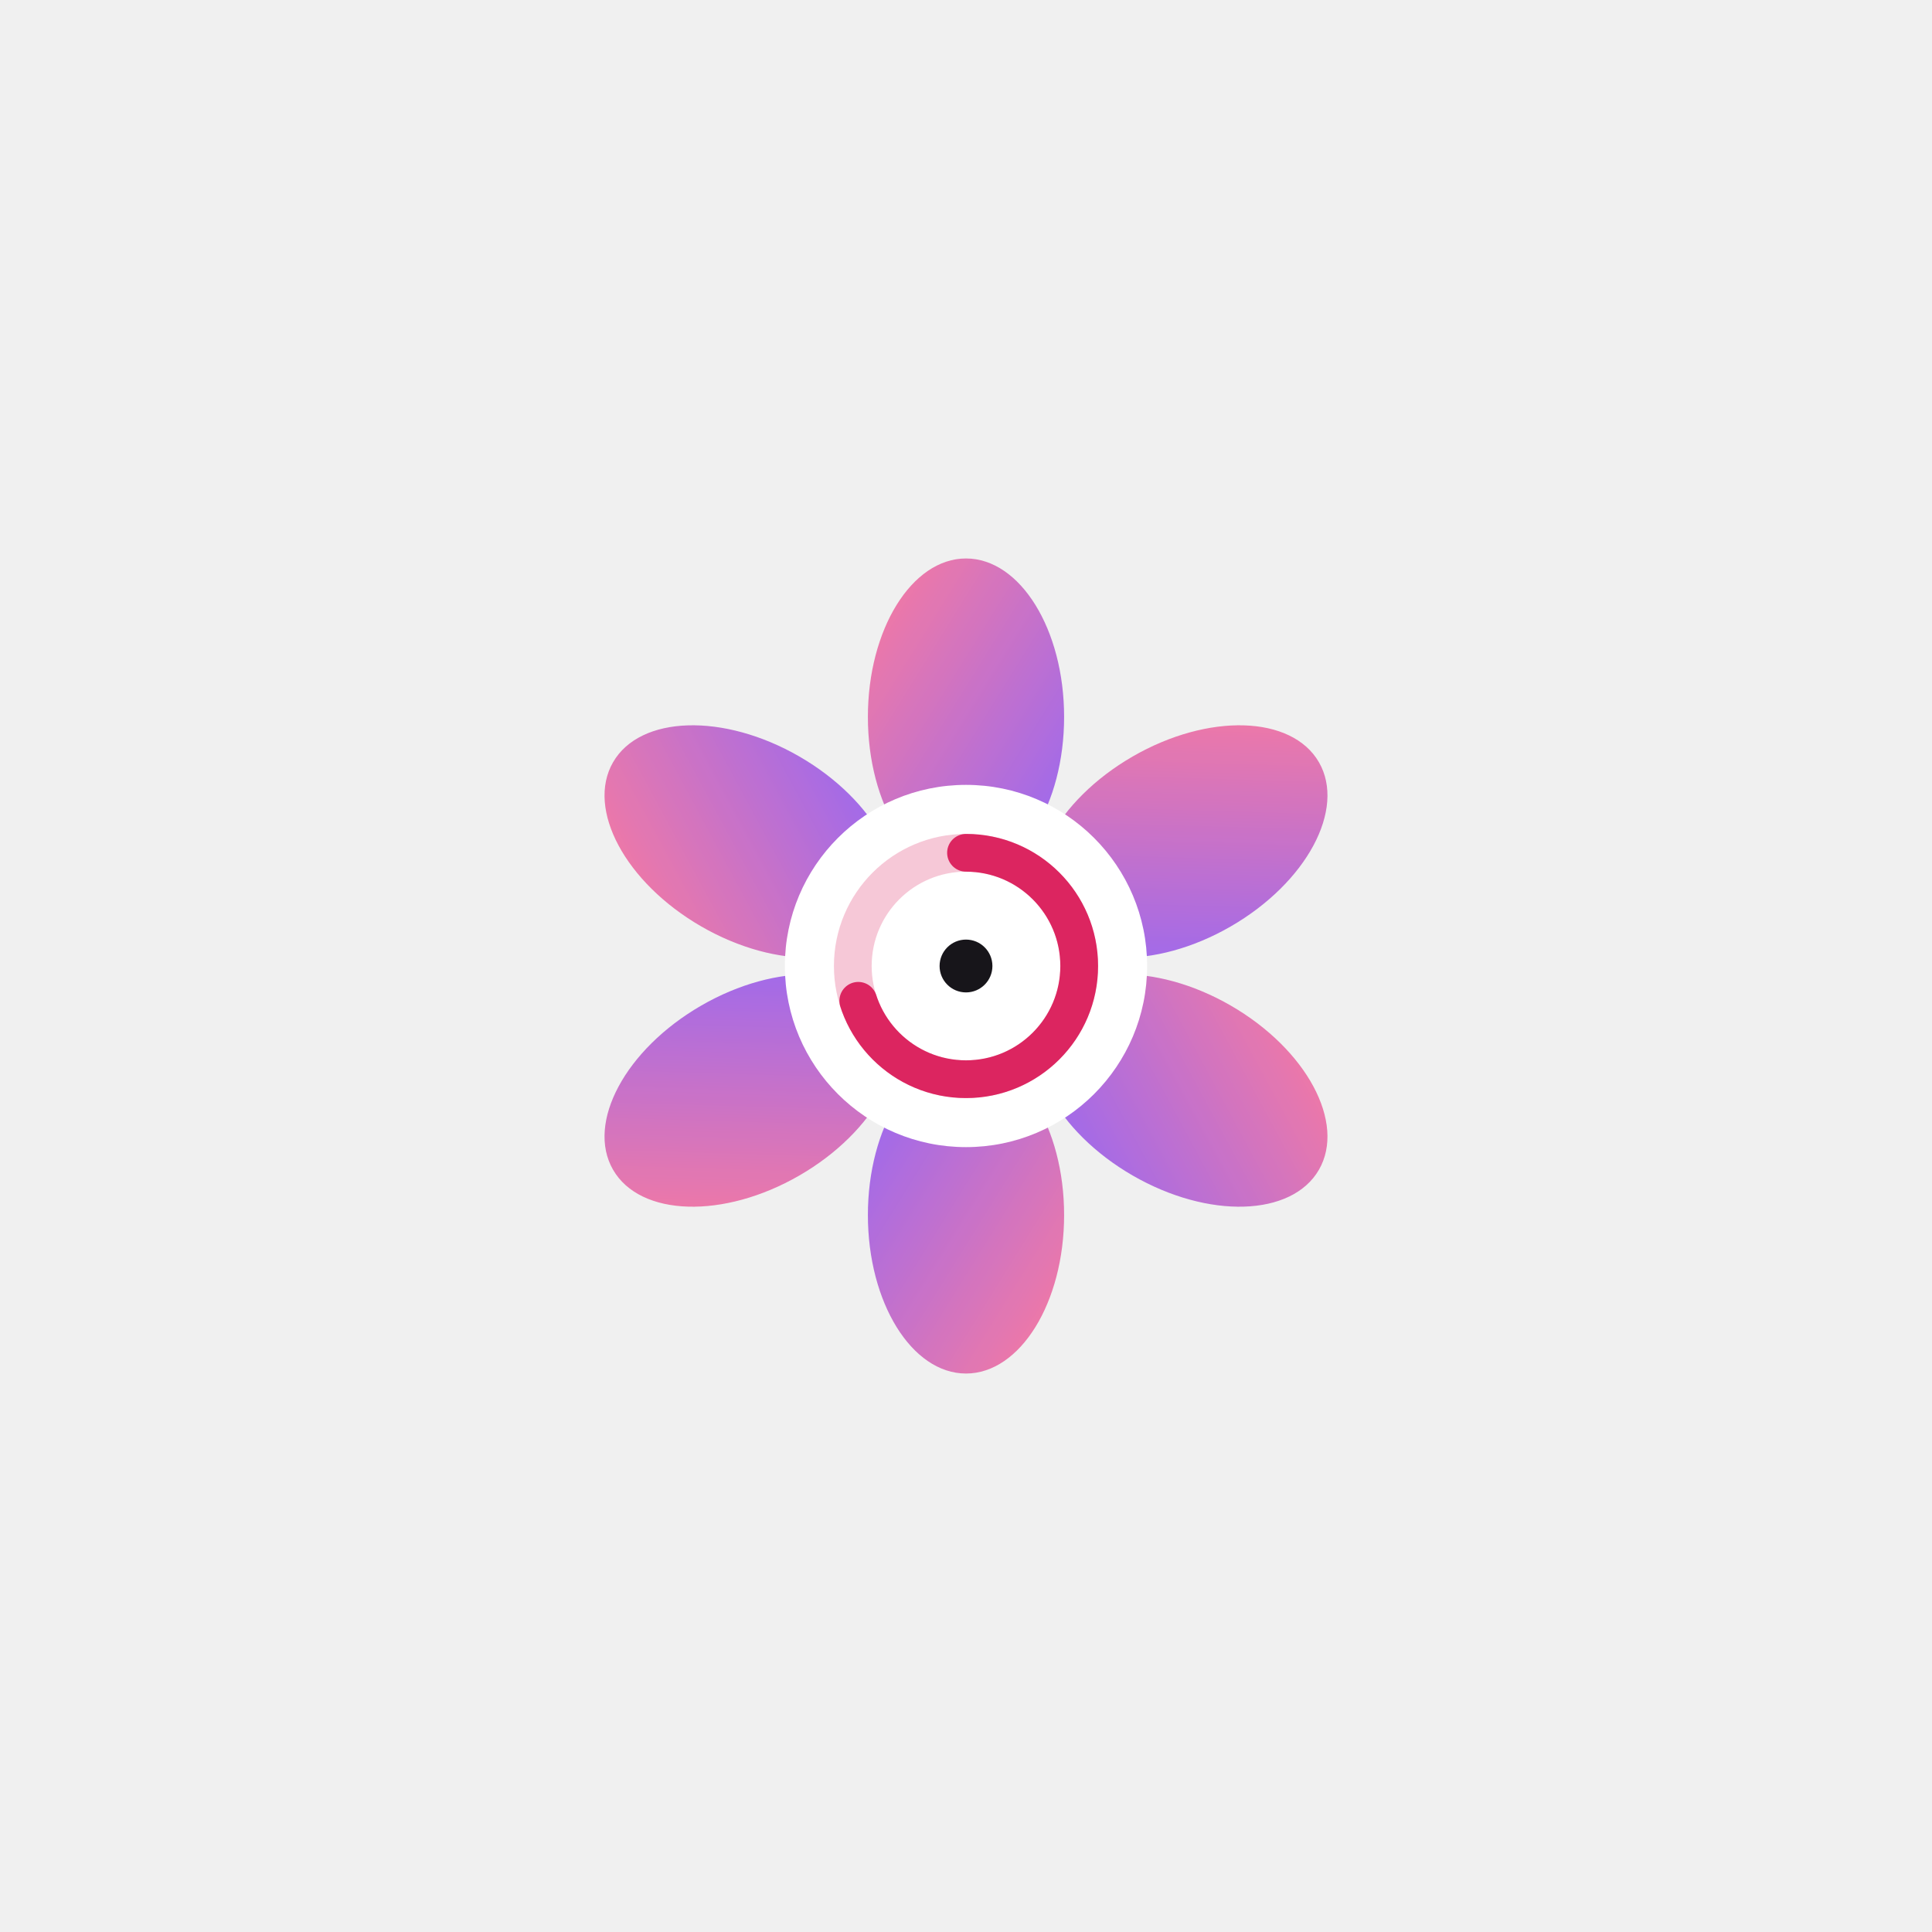
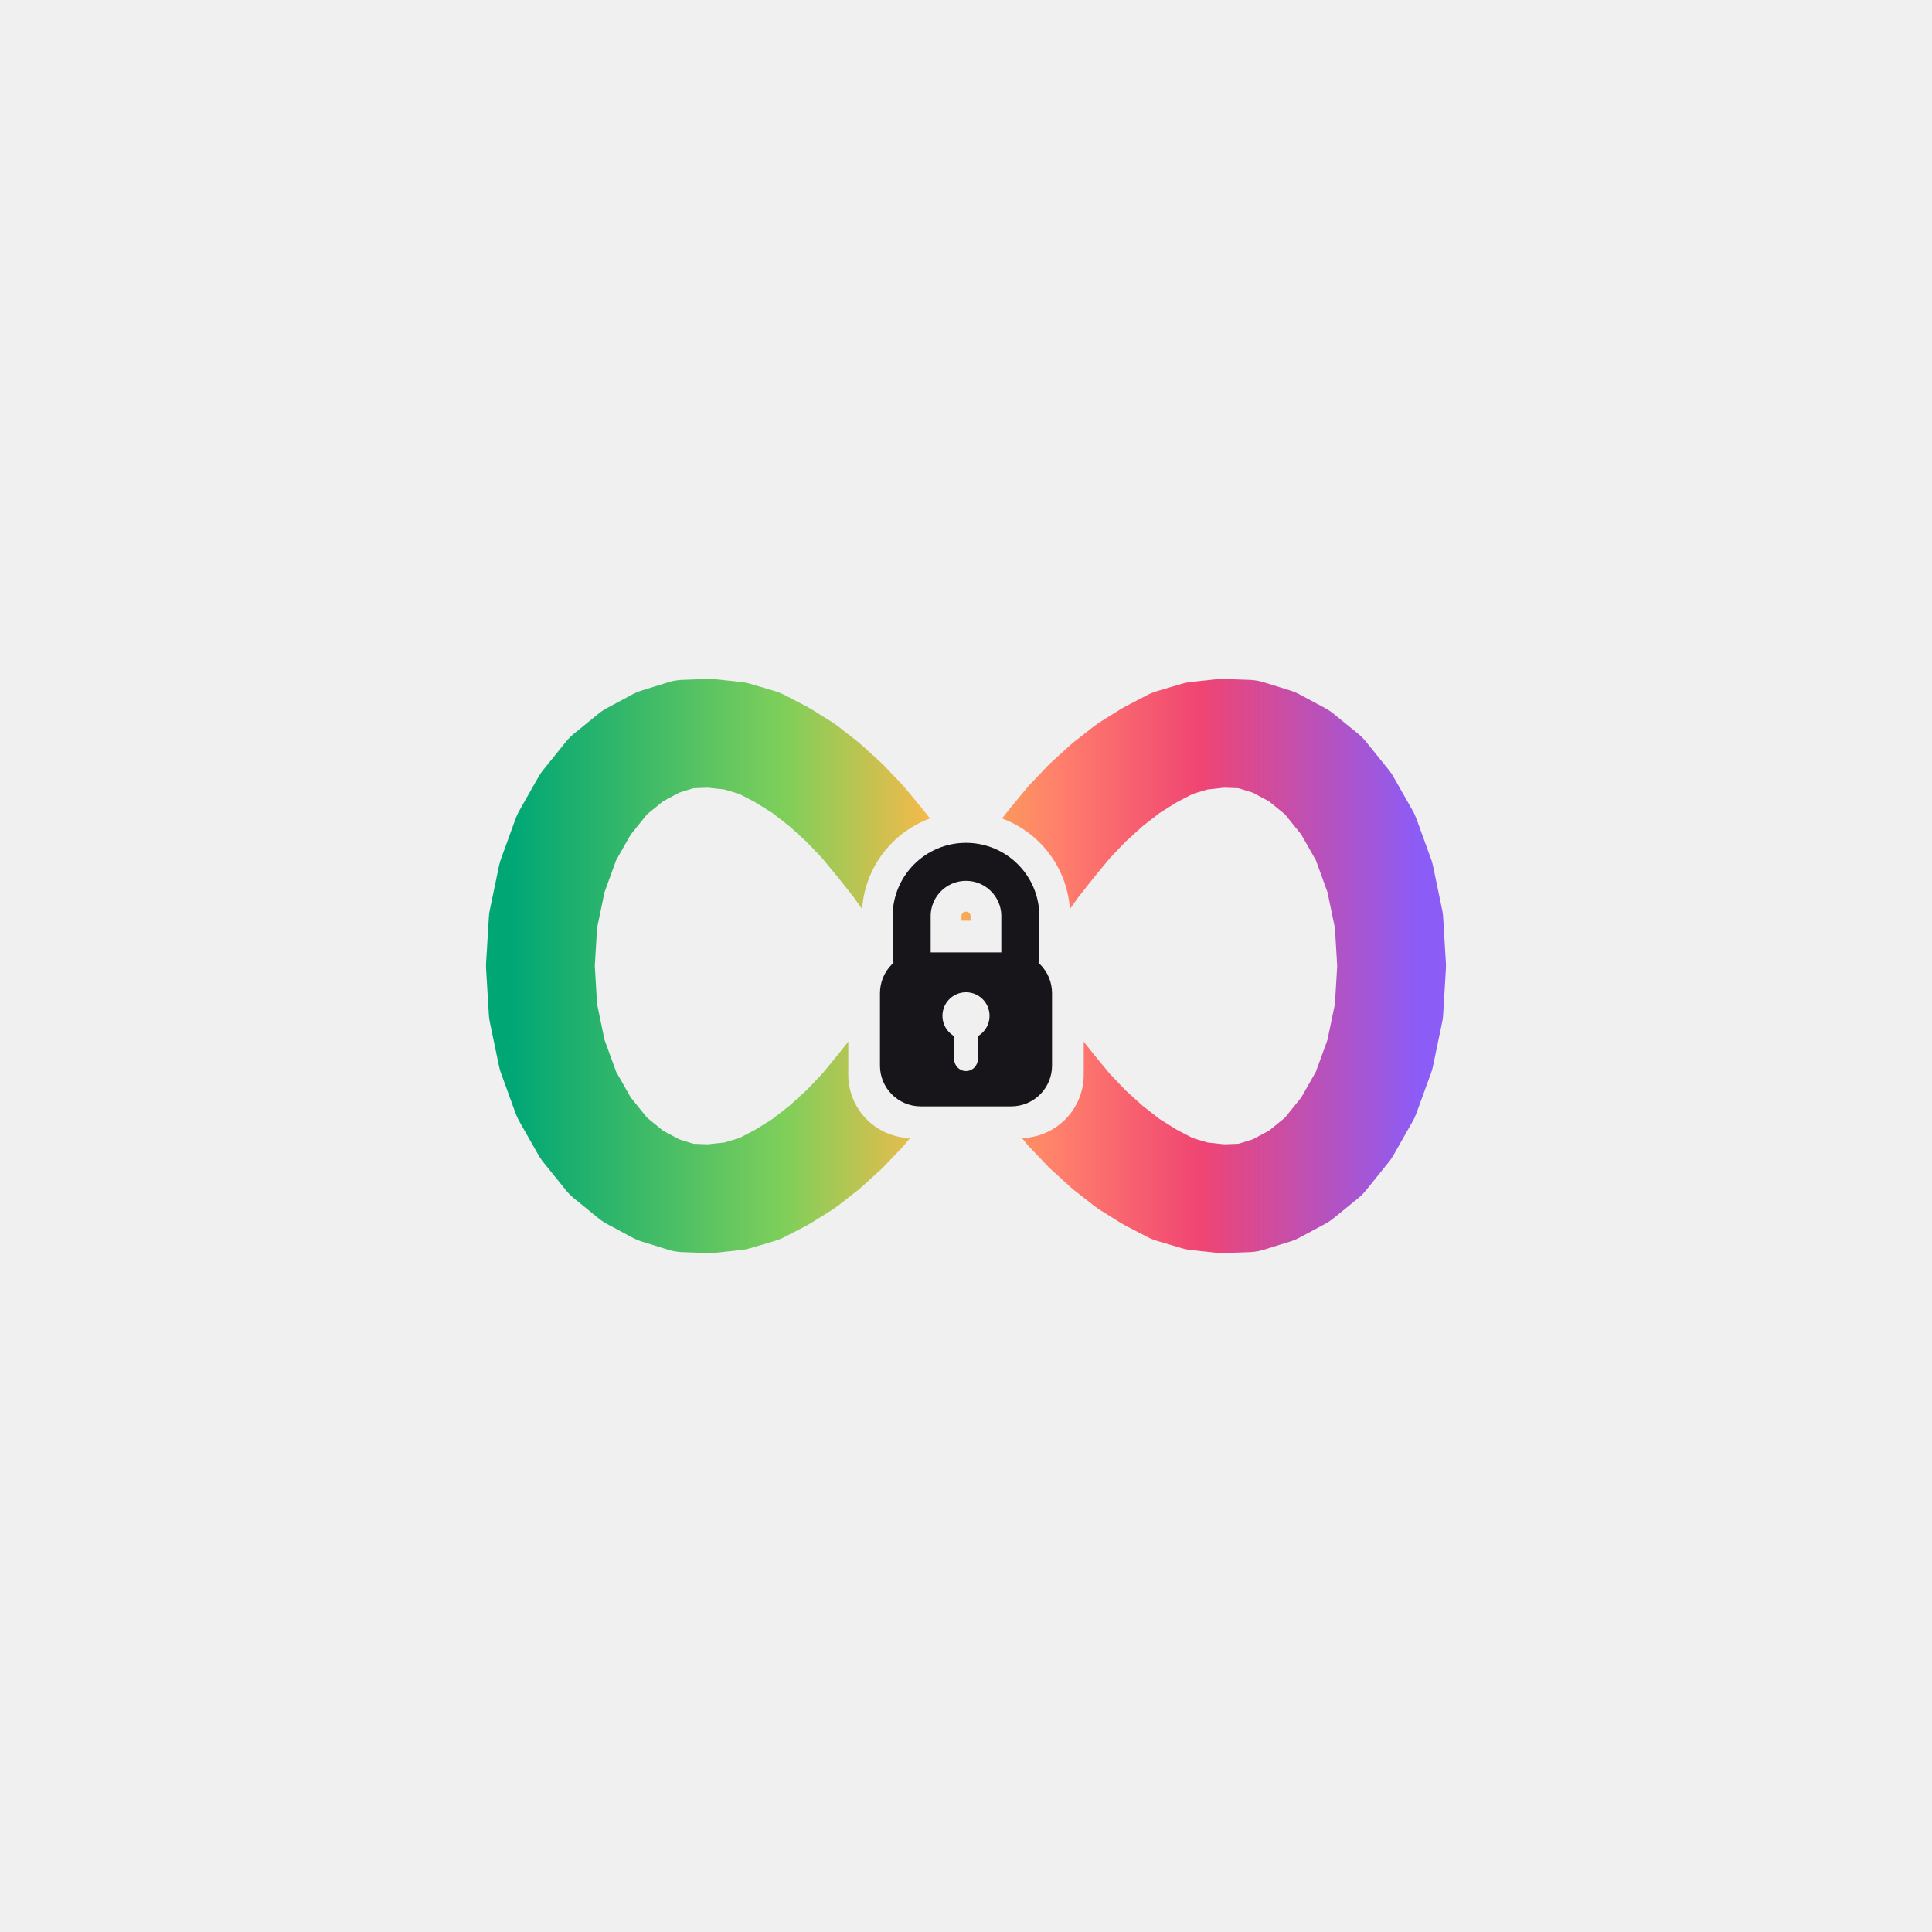
- <svg xmlns="http://www.w3.org/2000/svg" viewBox="0 0 1024 1024">
-   <defs>
-     <linearGradient id="bloom-petal" x1="0" y1="0" x2="1" y2="1">
-       <stop offset="0" stop-color="#fb7195" />
-       <stop offset="1" stop-color="#8b5cf6" />
-     </linearGradient>
-   </defs>
-   <g transform="translate(256 256) scale(4)">
-     <ellipse cx="64" cy="31" rx="13" ry="21" transform="rotate(0 64 64)" fill="url(#bloom-petal)" opacity="0.92" />
-     <ellipse cx="64" cy="31" rx="13" ry="21" transform="rotate(60 64 64)" fill="url(#bloom-petal)" opacity="0.92" />
-     <ellipse cx="64" cy="31" rx="13" ry="21" transform="rotate(120 64 64)" fill="url(#bloom-petal)" opacity="0.92" />
-     <ellipse cx="64" cy="31" rx="13" ry="21" transform="rotate(180 64 64)" fill="url(#bloom-petal)" opacity="0.92" />
-     <ellipse cx="64" cy="31" rx="13" ry="21" transform="rotate(240 64 64)" fill="url(#bloom-petal)" opacity="0.92" />
-     <ellipse cx="64" cy="31" rx="13" ry="21" transform="rotate(300 64 64)" fill="url(#bloom-petal)" opacity="0.92" />
-     <circle cx="64" cy="64" r="24" fill="#ffffff" />
-     <circle cx="64" cy="64" r="15" fill="none" stroke="#dc2560" stroke-opacity="0.25" stroke-width="5" />
-     <circle cx="64" cy="64" r="15" fill="none" stroke="#dc2560" stroke-width="5" stroke-linecap="round" stroke-dasharray="66 94.25" transform="rotate(-90 64 64)" />
-     <circle cx="64" cy="64" r="3.5" fill="#17151a" />
+ <svg xmlns="http://www.w3.org/2000/svg" viewBox="0 0 128 128" role="img" aria-label="Bloom Authenticator">
+   <g transform="translate(25.6 25.6) scale(0.6)">
+     <defs>
+       <linearGradient id="af-flow" x1="14" y1="0" x2="114" y2="0" gradientUnits="userSpaceOnUse">
+         <stop offset="0" stop-color="#00a775" />
+         <stop offset="0.3" stop-color="#7fcf5a" />
+         <stop offset="0.46" stop-color="#f5b94a" />
+         <stop offset="0.6" stop-color="#ff806b" />
+         <stop offset="0.76" stop-color="#f04473" />
+         <stop offset="1" stop-color="#8b5cf6" />
+       </linearGradient>
+       <mask id="af-cut" maskUnits="userSpaceOnUse" x="0" y="0" width="128" height="128">
+         <rect width="128" height="128" fill="#fff" />
+         <path d="M58 63 V58.5 A6 6 0 0 1 70 58.5 V63" fill="none" stroke="#000" stroke-width="11" stroke-linecap="round" />
+         <rect x="51" y="59" width="26" height="24" rx="7" fill="#000" />
+       </mask>
+       <mask id="af-hole" maskUnits="userSpaceOnUse" x="0" y="0" width="128" height="128">
+         <rect width="128" height="128" fill="#fff" />
+         <circle cx="64" cy="69.5" r="2.6" fill="#000" />
+         <rect x="62.7" y="70" width="2.6" height="5.6" rx="1.3" fill="#000" />
+       </mask>
+     </defs>
+     <path d="M111.0 64.0 L110.7 69.0 L109.7 73.8 L108.1 78.2 L106.0 81.9 L103.5 85.0 L100.8 87.2 L98.0 88.7 L95.1 89.6 L92.3 89.7 L89.5 89.4 L86.8 88.6 L84.3 87.3 L81.9 85.8 L79.6 84.0 L77.4 82.0 L75.4 79.9 L73.5 77.6 L71.6 75.2 L69.9 72.8 L68.1 70.3 L66.5 67.8 L64.8 65.3 L63.2 62.7 L61.5 60.2 L59.9 57.7 L58.1 55.2 L56.4 52.8 L54.5 50.4 L52.6 48.1 L50.6 46.0 L48.4 44.0 L46.1 42.2 L43.7 40.7 L41.2 39.4 L38.5 38.6 L35.7 38.3 L32.9 38.4 L30.0 39.3 L27.2 40.8 L24.5 43.0 L22.0 46.1 L19.9 49.8 L18.3 54.2 L17.3 59.0 L17.0 64.0 L17.3 69.0 L18.3 73.8 L19.9 78.2 L22.0 81.9 L24.5 85.0 L27.2 87.2 L30.0 88.7 L32.9 89.6 L35.7 89.7 L38.5 89.4 L41.2 88.6 L43.7 87.3 L46.1 85.8 L48.4 84.0 L50.6 82.0 L52.6 79.9 L54.5 77.6 L56.4 75.2 L58.1 72.8 L59.9 70.3 L61.5 67.8 L63.2 65.3 L64.8 62.7 L66.5 60.2 L68.1 57.7 L69.9 55.2 L71.6 52.8 L73.5 50.4 L75.4 48.1 L77.4 46.0 L79.6 44.0 L81.9 42.2 L84.3 40.7 L86.8 39.4 L89.5 38.6 L92.3 38.3 L95.1 38.4 L98.0 39.3 L100.8 40.8 L103.5 43.0 L106.0 46.1 L108.1 49.8 L109.7 54.2 L110.7 59.0 L111.0 64.0 Z" fill="none" stroke="url(#af-flow)" stroke-width="12" stroke-linejoin="round" stroke-linecap="round" mask="url(#af-cut)" />
+     <path d="M58 63 V58.5 A6 6 0 0 1 70 58.5 V63" fill="none" stroke="#17151a" stroke-width="4.2" stroke-linecap="round" />
+     <rect x="54.5" y="62.5" width="19" height="17" rx="4.5" fill="#17151a" mask="url(#af-hole)" />
  </g>
</svg>
